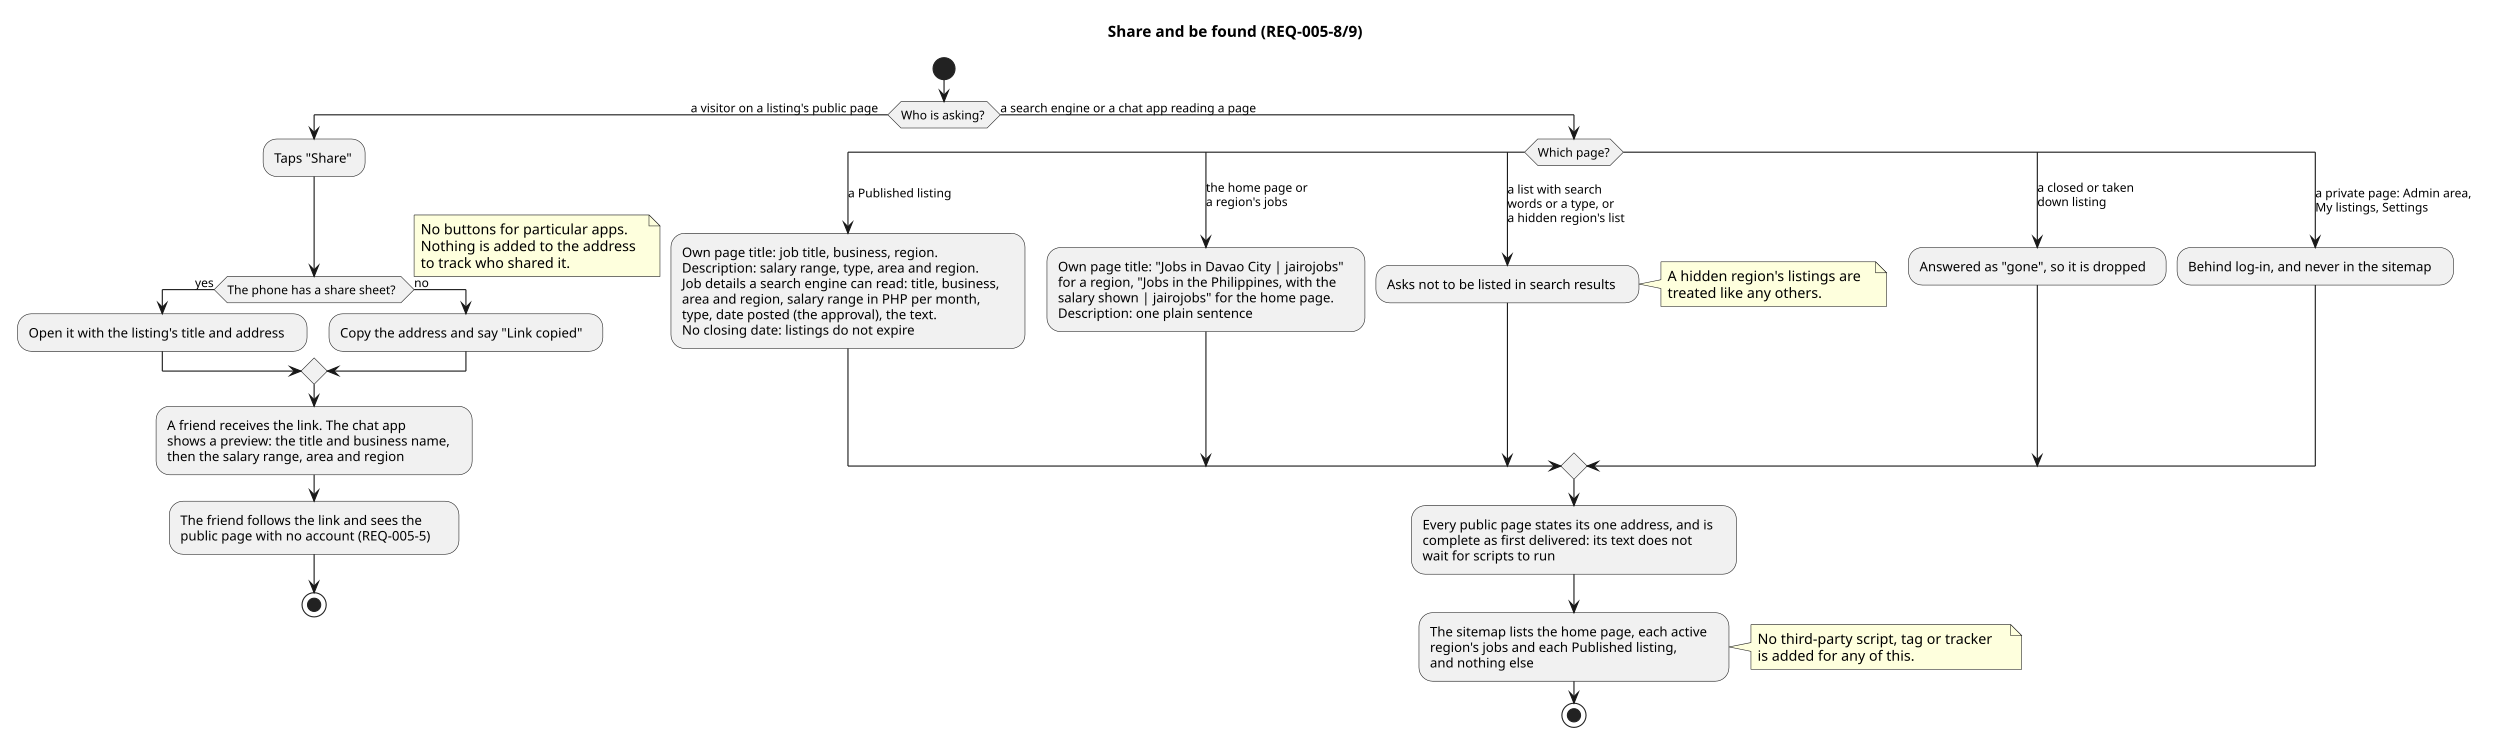
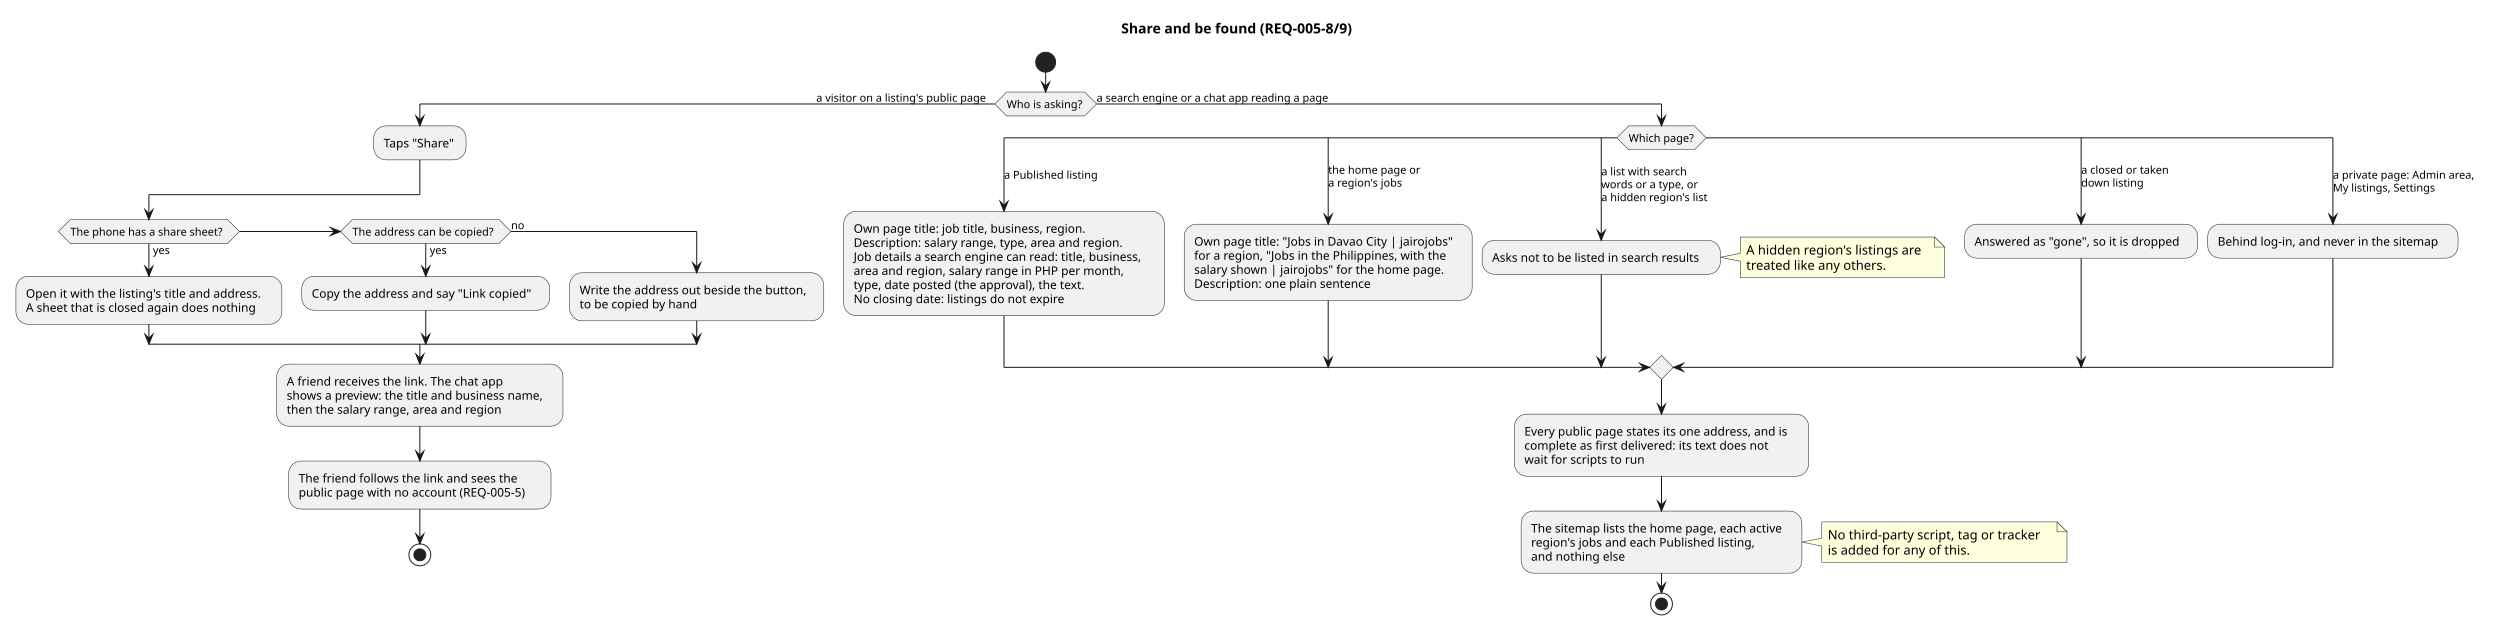
- <svg xmlns="http://www.w3.org/2000/svg" version="1.1" data-diagram-type="ACTIVITY" style="width:2275px;height:681px;background:#FFFFFF;" width="2275px" height="681px" viewBox="0 0 2275 681" zoomAndPan="magnify" preserveAspectRatio="none" contentStyleType="text/css">
+ <svg xmlns="http://www.w3.org/2000/svg" version="1.1" data-diagram-type="ACTIVITY" style="width:2512px;height:637px;background:#FFFFFF;" width="2512px" height="637px" viewBox="0 0 2512 637" zoomAndPan="magnify" preserveAspectRatio="none" contentStyleType="text/css">
  <defs />
  <g font-family="sans-serif" lengthAdjust="spacing">
    <g class="title" data-source-line="2">
-       <text x="1008.027" y="33.535" fill="#000" font-size="14" textLength="256.99" font-weight="700">Share and be found (REQ-005-8/9)</text>
+       <text x="1126.613" y="33.535" fill="#000" font-size="14" textLength="256.99" font-weight="700">Share and be found (REQ-005-8/9)</text>
    </g>
-     <ellipse cx="859.079" cy="62.488" rx="10" ry="10" fill="#222" style="stroke:#222;stroke-width:1;" />
-     <polygon points="819.9,92.488,898.259,92.488,910.259,104.488,898.259,116.488,819.9,116.488,807.9,104.488,819.9,92.488" fill="#F1F1F1" style="stroke:#181818;stroke-width:0.5;stroke-linejoin:miter;stroke-miterlimit:10;" />
-     <text x="819.9" y="108.646" fill="#000" font-size="11" textLength="78.359">Who is asking?</text>
-     <text x="628.527" y="102.168" fill="#000" font-size="11" textLength="179.373">a visitor on a listing's public page</text>
-     <text x="910.259" y="102.168" fill="#000" font-size="11" textLength="240.577">a search engine or a chat app reading a page</text>
-     <rect x="239.461" y="126.488" width="92.779" height="34.133" fill="#F1F1F1" style="stroke:#181818;stroke-width:0.5;" rx="12.5" ry="12.5" />
-     <text x="249.461" y="148.09" fill="#000" font-size="12" textLength="72.779">Taps "Share"</text>
-     <path d="M376.822,195.621 L376.822,251.553 L600.572,251.553 L600.572,205.621 L590.572,195.621 L376.822,195.621" style="stroke:#181818;stroke-width:0.5;" fill="#FEFFDD" />
-     <path d="M590.572,195.621 L590.572,205.621 L600.572,205.621 L590.572,195.621" style="stroke:#181818;stroke-width:0.5;" fill="#FEFFDD" />
-     <text x="382.822" y="213.189" fill="#000" font-size="13" textLength="195.349">No buttons for particular apps.</text>
-     <text x="382.822" y="228.5" fill="#000" font-size="13" textLength="202.75">Nothing is added to the address</text>
-     <text x="382.822" y="243.811" fill="#000" font-size="13" textLength="142.34">to track who shared it.</text>
-     <polygon points="206.879,251.553,364.822,251.553,376.822,263.553,364.822,275.553,206.879,275.553,194.879,263.553,206.879,251.553" fill="#F1F1F1" style="stroke:#181818;stroke-width:0.5;stroke-linejoin:miter;stroke-miterlimit:10;" />
-     <text x="206.879" y="267.71" fill="#000" font-size="11" textLength="157.942">The phone has a share sheet?</text>
-     <text x="177.396" y="261.232" fill="#000" font-size="11" textLength="17.483">yes</text>
-     <text x="376.822" y="261.232" fill="#000" font-size="11" textLength="13.583">no</text>
-     <rect x="16" y="285.553" width="263.41" height="34.133" fill="#F1F1F1" style="stroke:#181818;stroke-width:0.5;" rx="12.5" ry="12.5" />
-     <text x="26" y="307.154" fill="#000" font-size="12" textLength="243.41">Open it with the listing's title and address</text>
-     <rect x="299.41" y="285.553" width="249.172" height="34.133" fill="#F1F1F1" style="stroke:#181818;stroke-width:0.5;" rx="12.5" ry="12.5" />
-     <text x="309.41" y="307.154" fill="#000" font-size="12" textLength="229.172">Copy the address and say "Link copied"</text>
-     <polygon points="285.851,325.686,297.851,337.686,285.851,349.686,273.851,337.686,285.851,325.686" fill="#F1F1F1" style="stroke:#181818;stroke-width:0.5;stroke-linejoin:miter;stroke-miterlimit:10;" />
-     <rect x="142.04" y="369.686" width="287.621" height="62.398" fill="#F1F1F1" style="stroke:#181818;stroke-width:0.5;" rx="12.5" ry="12.5" />
-     <text x="152.04" y="391.287" fill="#000" font-size="12" textLength="228.223">A friend receives the link. The chat app</text>
-     <text x="152.04" y="405.42" fill="#000" font-size="12" textLength="267.621">shows a preview: the title and business name,</text>
-     <text x="152.04" y="419.553" fill="#000" font-size="12" textLength="222.281">then the salary range, area and region</text>
-     <rect x="154.066" y="456.105" width="263.568" height="48.266" fill="#F1F1F1" style="stroke:#181818;stroke-width:0.5;" rx="12.5" ry="12.5" />
-     <text x="164.066" y="477.707" fill="#000" font-size="12" textLength="230.104">The friend follows the link and sees the</text>
-     <text x="164.066" y="491.84" fill="#000" font-size="12" textLength="243.568">public page with no account (REQ-005-5)</text>
-     <ellipse cx="285.851" cy="550.371" rx="11" ry="11" fill="none" style="stroke:#222;stroke-width:1;" />
-     <ellipse cx="285.851" cy="550.371" rx="6" ry="6" fill="#222" style="stroke:#222;stroke-width:1;" />
-     <polygon points="1399.316,126.488,1465.3,126.488,1477.3,138.488,1465.3,150.488,1399.316,150.488,1387.316,138.488,1399.316,126.488" fill="#F1F1F1" style="stroke:#181818;stroke-width:0.5;stroke-linejoin:miter;stroke-miterlimit:10;" />
-     <text x="1399.316" y="142.646" fill="#000" font-size="11" textLength="65.984">Which page?</text>
-     <rect x="610.572" y="212.309" width="322.156" height="104.797" fill="#F1F1F1" style="stroke:#181818;stroke-width:0.5;" rx="12.5" ry="12.5" />
-     <text x="620.572" y="233.91" fill="#000" font-size="12" textLength="244.424">Own page title: job title, business, region.</text>
-     <text x="620.572" y="248.043" fill="#000" font-size="12" textLength="280.623">Description: salary range, type, area and region.</text>
-     <text x="620.572" y="262.176" fill="#000" font-size="12" textLength="302.156">Job details a search engine can read: title, business,</text>
-     <text x="620.572" y="276.309" fill="#000" font-size="12" textLength="279.088">area and region, salary range in PHP per month,</text>
-     <text x="620.572" y="290.441" fill="#000" font-size="12" textLength="242.678">type, date posted (the approval), the text.</text>
-     <text x="620.572" y="304.574" fill="#000" font-size="12" textLength="222.621">No closing date: listings do not expire</text>
-     <rect x="952.729" y="225.264" width="289.344" height="76.531" fill="#F1F1F1" style="stroke:#181818;stroke-width:0.5;" rx="12.5" ry="12.5" />
-     <text x="962.729" y="246.865" fill="#000" font-size="12" textLength="269.344">Own page title: "Jobs in Davao City | jairojobs"</text>
-     <text x="962.729" y="260.998" fill="#000" font-size="12" textLength="264.029">for a region, "Jobs in the Philippines, with the</text>
-     <text x="962.729" y="275.131" fill="#000" font-size="12" textLength="258.076">salary shown | jairojobs" for the home page.</text>
-     <text x="962.729" y="289.264" fill="#000" font-size="12" textLength="183.604">Description: one plain sentence</text>
-     <path d="M1511.447,238.219 L1511.447,254.529 L1491.447,258.529 L1511.447,262.529 L1511.447,278.84 A0,0 0 0 0 1511.447,278.84 L1716.758,278.84 A0,0 0 0 0 1716.758,278.84 L1716.758,248.219 L1706.758,238.219 L1511.447,238.219 A0,0 0 0 0 1511.447,238.219" style="stroke:#181818;stroke-width:0.5;" fill="#FEFFDD" />
-     <path d="M1706.758,238.219 L1706.758,248.219 L1716.758,248.219 L1706.758,238.219" style="stroke:#181818;stroke-width:0.5;" fill="#FEFFDD" />
-     <text x="1517.447" y="255.787" fill="#000" font-size="13" textLength="184.311">A hidden region's listings are</text>
-     <text x="1517.447" y="271.098" fill="#000" font-size="13" textLength="145.844">treated like any others.</text>
-     <rect x="1252.072" y="241.463" width="239.375" height="34.133" fill="#F1F1F1" style="stroke:#181818;stroke-width:0.5;" rx="12.5" ry="12.5" />
-     <text x="1262.072" y="263.064" fill="#000" font-size="12" textLength="219.375">Asks not to be listed in search results</text>
-     <rect x="1736.758" y="225.264" width="234.406" height="34.133" fill="#F1F1F1" style="stroke:#181818;stroke-width:0.5;" rx="12.5" ry="12.5" />
-     <text x="1746.758" y="246.865" fill="#000" font-size="12" textLength="214.406">Answered as "gone", so it is dropped</text>
-     <rect x="1981.164" y="225.264" width="251.51" height="34.133" fill="#F1F1F1" style="stroke:#181818;stroke-width:0.5;" rx="12.5" ry="12.5" />
-     <text x="1991.164" y="246.865" fill="#000" font-size="12" textLength="231.51">Behind log-in, and never in the sitemap</text>
-     <polygon points="1432.308,412.105,1432.308,412.105,1444.308,424.105,1432.308,436.105,1432.308,436.105,1420.308,424.105,1432.308,412.105" fill="#F1F1F1" style="stroke:#181818;stroke-width:0.5;stroke-linejoin:miter;stroke-miterlimit:10;" />
-     <rect x="1284.501" y="460.127" width="295.613" height="62.398" fill="#F1F1F1" style="stroke:#181818;stroke-width:0.5;" rx="12.5" ry="12.5" />
-     <text x="1294.501" y="481.729" fill="#000" font-size="12" textLength="275.613">Every public page states its one address, and is</text>
-     <text x="1294.501" y="495.861" fill="#000" font-size="12" textLength="257.467">complete as first delivered: its text does not</text>
-     <text x="1294.501" y="509.994" fill="#000" font-size="12" textLength="126.176">wait for scripts to run</text>
-     <path d="M1593.362,568.414 L1593.362,584.725 L1573.362,588.725 L1593.362,592.725 L1593.362,609.035 A0,0 0 0 0 1593.362,609.035 L1839.716,609.035 A0,0 0 0 0 1839.716,609.035 L1839.716,578.414 L1829.716,568.414 L1593.362,568.414 A0,0 0 0 0 1593.362,568.414" style="stroke:#181818;stroke-width:0.5;" fill="#FEFFDD" />
-     <path d="M1829.716,568.414 L1829.716,578.414 L1839.716,578.414 L1829.716,568.414" style="stroke:#181818;stroke-width:0.5;" fill="#FEFFDD" />
-     <text x="1599.362" y="585.982" fill="#000" font-size="13" textLength="225.354">No third-party script, tag or tracker</text>
-     <text x="1599.362" y="601.293" fill="#000" font-size="13" textLength="150.236">is added for any of this.</text>
-     <rect x="1291.254" y="557.525" width="282.107" height="62.398" fill="#F1F1F1" style="stroke:#181818;stroke-width:0.5;" rx="12.5" ry="12.5" />
-     <text x="1301.254" y="579.127" fill="#000" font-size="12" textLength="262.107">The sitemap lists the home page, each active</text>
-     <text x="1301.254" y="593.26" fill="#000" font-size="12" textLength="234.551">region's jobs and each Published listing,</text>
-     <text x="1301.254" y="607.393" fill="#000" font-size="12" textLength="97.33">and nothing else</text>
-     <ellipse cx="1432.308" cy="650.924" rx="11" ry="11" fill="none" style="stroke:#222;stroke-width:1;" />
-     <ellipse cx="1432.308" cy="650.924" rx="6" ry="6" fill="#222" style="stroke:#222;stroke-width:1;" />
-     <line x1="194.879" y1="263.553" x2="147.705" y2="263.553" style="stroke:#181818;stroke-width:1;" />
-     <line x1="147.705" y1="263.553" x2="147.705" y2="285.553" style="stroke:#181818;stroke-width:1;" />
-     <polygon points="143.705,275.553,147.705,285.553,151.705,275.553,147.705,279.553" fill="#181818" style="stroke:#181818;stroke-width:1;stroke-linejoin:miter;stroke-miterlimit:10;" />
-     <line x1="376.822" y1="263.553" x2="423.996" y2="263.553" style="stroke:#181818;stroke-width:1;" />
-     <line x1="423.996" y1="263.553" x2="423.996" y2="285.553" style="stroke:#181818;stroke-width:1;" />
-     <polygon points="419.996,275.553,423.996,285.553,427.996,275.553,423.996,279.553" fill="#181818" style="stroke:#181818;stroke-width:1;stroke-linejoin:miter;stroke-miterlimit:10;" />
-     <line x1="147.705" y1="319.686" x2="147.705" y2="337.686" style="stroke:#181818;stroke-width:1;" />
-     <line x1="147.705" y1="337.686" x2="273.851" y2="337.686" style="stroke:#181818;stroke-width:1;" />
-     <polygon points="263.851,333.686,273.851,337.686,263.851,341.686,267.851,337.686" fill="#181818" style="stroke:#181818;stroke-width:1;stroke-linejoin:miter;stroke-miterlimit:10;" />
-     <line x1="423.996" y1="319.686" x2="423.996" y2="337.686" style="stroke:#181818;stroke-width:1;" />
-     <line x1="423.996" y1="337.686" x2="297.851" y2="337.686" style="stroke:#181818;stroke-width:1;" />
-     <polygon points="307.851,333.686,297.851,337.686,307.851,341.686,303.851,337.686" fill="#181818" style="stroke:#181818;stroke-width:1;stroke-linejoin:miter;stroke-miterlimit:10;" />
-     <line x1="285.851" y1="160.621" x2="285.851" y2="251.553" style="stroke:#181818;stroke-width:1;" />
-     <polygon points="281.851,241.553,285.851,251.553,289.851,241.553,285.851,245.553" fill="#181818" style="stroke:#181818;stroke-width:1;stroke-linejoin:miter;stroke-miterlimit:10;" />
-     <line x1="285.851" y1="349.686" x2="285.851" y2="369.686" style="stroke:#181818;stroke-width:1;" />
-     <polygon points="281.851,359.686,285.851,369.686,289.851,359.686,285.851,363.686" fill="#181818" style="stroke:#181818;stroke-width:1;stroke-linejoin:miter;stroke-miterlimit:10;" />
-     <line x1="285.851" y1="432.084" x2="285.851" y2="456.105" style="stroke:#181818;stroke-width:1;" />
-     <polygon points="281.851,446.105,285.851,456.105,289.851,446.105,285.851,450.105" fill="#181818" style="stroke:#181818;stroke-width:1;stroke-linejoin:miter;stroke-miterlimit:10;" />
-     <line x1="285.851" y1="504.371" x2="285.851" y2="539.371" style="stroke:#181818;stroke-width:1;" />
-     <polygon points="281.851,529.371,285.851,539.371,289.851,529.371,285.851,533.371" fill="#181818" style="stroke:#181818;stroke-width:1;stroke-linejoin:miter;stroke-miterlimit:10;" />
-     <line x1="1387.316" y1="138.488" x2="771.65" y2="138.488" style="stroke:#181818;stroke-width:1;" />
-     <line x1="771.65" y1="138.488" x2="771.65" y2="212.309" style="stroke:#181818;stroke-width:1;" />
-     <polygon points="767.65,202.309,771.65,212.309,775.65,202.309,771.65,206.309" fill="#181818" style="stroke:#181818;stroke-width:1;stroke-linejoin:miter;stroke-miterlimit:10;" />
-     <text x="771.65" y="179.556" fill="#000" font-size="11" textLength="97.657">a Published listing</text>
-     <line x1="1477.3" y1="138.488" x2="2106.919" y2="138.488" style="stroke:#181818;stroke-width:1;" />
-     <line x1="2106.919" y1="138.488" x2="2106.919" y2="225.264" style="stroke:#181818;stroke-width:1;" />
-     <polygon points="2102.919,215.264,2106.919,225.264,2110.919,215.264,2106.919,219.264" fill="#181818" style="stroke:#181818;stroke-width:1;stroke-linejoin:miter;stroke-miterlimit:10;" />
-     <text x="2106.919" y="179.556" fill="#000" font-size="11" textLength="147.125">a private page: Admin area,</text>
-     <text x="2106.919" y="192.511" fill="#000" font-size="11" textLength="106.971">My listings, Settings</text>
-     <line x1="1097.4" y1="138.488" x2="1097.4" y2="225.264" style="stroke:#181818;stroke-width:1;" />
-     <polygon points="1093.4,215.264,1097.4,225.264,1101.4,215.264,1097.4,219.264" fill="#181818" style="stroke:#181818;stroke-width:1;stroke-linejoin:miter;stroke-miterlimit:10;" />
-     <text x="1097.4" y="174.556" fill="#000" font-size="11" textLength="94.735">the home page or</text>
-     <text x="1097.4" y="187.511" fill="#000" font-size="11" textLength="78.047">a region's jobs</text>
-     <line x1="1371.76" y1="138.488" x2="1371.76" y2="241.463" style="stroke:#181818;stroke-width:1;" />
-     <polygon points="1367.76,231.463,1371.76,241.463,1375.76,231.463,1371.76,235.463" fill="#181818" style="stroke:#181818;stroke-width:1;stroke-linejoin:miter;stroke-miterlimit:10;" />
-     <text x="1371.76" y="176.178" fill="#000" font-size="11" textLength="89.966">a list with search</text>
-     <text x="1371.76" y="189.133" fill="#000" font-size="11" textLength="101.17">words or a type, or</text>
-     <text x="1371.76" y="202.088" fill="#000" font-size="11" textLength="111.783">a hidden region's list</text>
-     <line x1="1853.961" y1="138.488" x2="1853.961" y2="225.264" style="stroke:#181818;stroke-width:1;" />
-     <polygon points="1849.961,215.264,1853.961,225.264,1857.961,215.264,1853.961,219.264" fill="#181818" style="stroke:#181818;stroke-width:1;stroke-linejoin:miter;stroke-miterlimit:10;" />
-     <text x="1853.961" y="174.556" fill="#000" font-size="11" textLength="91.577">a closed or taken</text>
-     <text x="1853.961" y="187.511" fill="#000" font-size="11" textLength="65.409">down listing</text>
-     <line x1="771.65" y1="317.105" x2="771.65" y2="424.105" style="stroke:#181818;stroke-width:1;" />
-     <line x1="771.65" y1="424.105" x2="1420.308" y2="424.105" style="stroke:#181818;stroke-width:1;" />
-     <polygon points="1410.308,420.105,1420.308,424.105,1410.308,428.105,1414.308,424.105" fill="#181818" style="stroke:#181818;stroke-width:1;stroke-linejoin:miter;stroke-miterlimit:10;" />
-     <line x1="2106.919" y1="259.396" x2="2106.919" y2="424.105" style="stroke:#181818;stroke-width:1;" />
-     <line x1="2106.919" y1="424.105" x2="1444.308" y2="424.105" style="stroke:#181818;stroke-width:1;" />
-     <polygon points="1454.308,420.105,1444.308,424.105,1454.308,428.105,1450.308,424.105" fill="#181818" style="stroke:#181818;stroke-width:1;stroke-linejoin:miter;stroke-miterlimit:10;" />
-     <line x1="1097.4" y1="301.795" x2="1097.4" y2="424.105" style="stroke:#181818;stroke-width:1;" />
-     <polygon points="1093.4,414.105,1097.4,424.105,1101.4,414.105,1097.4,418.105" fill="#181818" style="stroke:#181818;stroke-width:1;stroke-linejoin:miter;stroke-miterlimit:10;" />
-     <line x1="1371.76" y1="275.596" x2="1371.76" y2="424.105" style="stroke:#181818;stroke-width:1;" />
-     <polygon points="1367.76,414.105,1371.76,424.105,1375.76,414.105,1371.76,418.105" fill="#181818" style="stroke:#181818;stroke-width:1;stroke-linejoin:miter;stroke-miterlimit:10;" />
-     <line x1="1853.961" y1="259.396" x2="1853.961" y2="424.105" style="stroke:#181818;stroke-width:1;" />
-     <polygon points="1849.961,414.105,1853.961,424.105,1857.961,414.105,1853.961,418.105" fill="#181818" style="stroke:#181818;stroke-width:1;stroke-linejoin:miter;stroke-miterlimit:10;" />
-     <line x1="1432.308" y1="436.105" x2="1432.308" y2="460.127" style="stroke:#181818;stroke-width:1;" />
-     <polygon points="1428.308,450.127,1432.308,460.127,1436.308,450.127,1432.308,454.127" fill="#181818" style="stroke:#181818;stroke-width:1;stroke-linejoin:miter;stroke-miterlimit:10;" />
-     <line x1="1432.308" y1="522.525" x2="1432.308" y2="557.525" style="stroke:#181818;stroke-width:1;" />
-     <polygon points="1428.308,547.525,1432.308,557.525,1436.308,547.525,1432.308,551.525" fill="#181818" style="stroke:#181818;stroke-width:1;stroke-linejoin:miter;stroke-miterlimit:10;" />
-     <line x1="1432.308" y1="619.924" x2="1432.308" y2="639.924" style="stroke:#181818;stroke-width:1;" />
-     <polygon points="1428.308,629.924,1432.308,639.924,1436.308,629.924,1432.308,633.924" fill="#181818" style="stroke:#181818;stroke-width:1;stroke-linejoin:miter;stroke-miterlimit:10;" />
-     <line x1="807.9" y1="104.488" x2="285.851" y2="104.488" style="stroke:#181818;stroke-width:1;" />
-     <line x1="285.851" y1="104.488" x2="285.851" y2="126.488" style="stroke:#181818;stroke-width:1;" />
-     <polygon points="281.851,116.488,285.851,126.488,289.851,116.488,285.851,120.488" fill="#181818" style="stroke:#181818;stroke-width:1;stroke-linejoin:miter;stroke-miterlimit:10;" />
-     <line x1="910.259" y1="104.488" x2="1432.308" y2="104.488" style="stroke:#181818;stroke-width:1;" />
-     <line x1="1432.308" y1="104.488" x2="1432.308" y2="126.488" style="stroke:#181818;stroke-width:1;" />
-     <polygon points="1428.308,116.488,1432.308,126.488,1436.308,116.488,1432.308,120.488" fill="#181818" style="stroke:#181818;stroke-width:1;stroke-linejoin:miter;stroke-miterlimit:10;" />
-     <line x1="859.079" y1="72.488" x2="859.079" y2="92.488" style="stroke:#181818;stroke-width:1;" />
-     <polygon points="855.079,82.488,859.079,92.488,863.079,82.488,859.079,86.488" fill="#181818" style="stroke:#181818;stroke-width:1;stroke-linejoin:miter;stroke-miterlimit:10;" />
+     <ellipse cx="1050.676" cy="62.488" rx="10" ry="10" fill="#222" style="stroke:#222;stroke-width:1;" />
+     <polygon points="1011.497,92.488,1089.855,92.488,1101.855,104.488,1089.855,116.488,1011.497,116.488,999.497,104.488,1011.497,92.488" fill="#F1F1F1" style="stroke:#181818;stroke-width:0.5;stroke-linejoin:miter;stroke-miterlimit:10;" />
+     <text x="1011.497" y="108.646" fill="#000" font-size="11" textLength="78.359">Who is asking?</text>
+     <text x="820.124" y="102.168" fill="#000" font-size="11" textLength="179.373">a visitor on a listing's public page</text>
+     <text x="1101.855" y="102.168" fill="#000" font-size="11" textLength="240.577">a search engine or a chat app reading a page</text>
+     <rect x="375.482" y="126.488" width="92.779" height="34.133" fill="#F1F1F1" style="stroke:#181818;stroke-width:0.5;" rx="12.5" ry="12.5" />
+     <text x="385.482" y="148.09" fill="#000" font-size="12" textLength="72.779">Taps "Share"</text>
+     <polygon points="70.632,220.621,228.575,220.621,240.575,232.621,228.575,244.621,70.632,244.621,58.632,232.621,70.632,220.621" fill="#F1F1F1" style="stroke:#181818;stroke-width:0.5;stroke-linejoin:miter;stroke-miterlimit:10;" />
+     <text x="153.604" y="255.256" fill="#000" font-size="11" textLength="17.483">yes</text>
+     <text x="70.632" y="236.778" fill="#000" font-size="11" textLength="157.942">The phone has a share sheet?</text>
+     <rect x="16" y="277.576" width="267.207" height="48.266" fill="#F1F1F1" style="stroke:#181818;stroke-width:0.5;" rx="12.5" ry="12.5" />
+     <text x="26" y="299.178" fill="#000" font-size="12" textLength="247.207">Open it with the listing's title and address.</text>
+     <text x="26" y="313.311" fill="#000" font-size="12" textLength="240.791">A sheet that is closed again does nothing</text>
+     <polygon points="354.107,220.621,501.479,220.621,513.479,232.621,501.479,244.621,354.107,244.621,342.107,232.621,354.107,220.621" fill="#F1F1F1" style="stroke:#181818;stroke-width:0.5;stroke-linejoin:miter;stroke-miterlimit:10;" />
+     <text x="431.793" y="255.256" fill="#000" font-size="11" textLength="17.483">yes</text>
+     <text x="354.107" y="236.778" fill="#000" font-size="11" textLength="147.372">The address can be copied?</text>
+     <text x="513.479" y="230.301" fill="#000" font-size="11" textLength="13.583">no</text>
+     <rect x="303.207" y="277.576" width="249.172" height="34.133" fill="#F1F1F1" style="stroke:#181818;stroke-width:0.5;" rx="12.5" ry="12.5" />
+     <text x="313.207" y="299.178" fill="#000" font-size="12" textLength="229.172">Copy the address and say "Link copied"</text>
+     <rect x="572.379" y="274.099" width="255.365" height="48.266" fill="#F1F1F1" style="stroke:#181818;stroke-width:0.5;" rx="12.5" ry="12.5" />
+     <text x="582.379" y="295.7" fill="#000" font-size="12" textLength="235.365">Write the address out beside the button,</text>
+     <text x="582.379" y="309.833" fill="#000" font-size="12" textLength="122.959">to be copied by hand</text>
+     <rect x="278.062" y="365.842" width="287.621" height="62.398" fill="#F1F1F1" style="stroke:#181818;stroke-width:0.5;" rx="12.5" ry="12.5" />
+     <text x="288.062" y="387.443" fill="#000" font-size="12" textLength="228.223">A friend receives the link. The chat app</text>
+     <text x="288.062" y="401.576" fill="#000" font-size="12" textLength="267.621">shows a preview: the title and business name,</text>
+     <text x="288.062" y="415.709" fill="#000" font-size="12" textLength="222.281">then the salary range, area and region</text>
+     <rect x="290.088" y="463.24" width="263.568" height="48.266" fill="#F1F1F1" style="stroke:#181818;stroke-width:0.5;" rx="12.5" ry="12.5" />
+     <text x="300.088" y="484.842" fill="#000" font-size="12" textLength="230.104">The friend follows the link and sees the</text>
+     <text x="300.088" y="498.975" fill="#000" font-size="12" textLength="243.568">public page with no account (REQ-005-5)</text>
+     <ellipse cx="421.872" cy="557.506" rx="11" ry="11" fill="none" style="stroke:#222;stroke-width:1;" />
+     <ellipse cx="421.872" cy="557.506" rx="6" ry="6" fill="#222" style="stroke:#222;stroke-width:1;" />
+     <polygon points="1636.488,126.488,1702.472,126.488,1714.472,138.488,1702.472,150.488,1636.488,150.488,1624.488,138.488,1636.488,126.488" fill="#F1F1F1" style="stroke:#181818;stroke-width:0.5;stroke-linejoin:miter;stroke-miterlimit:10;" />
+     <text x="1636.488" y="142.646" fill="#000" font-size="11" textLength="65.984">Which page?</text>
+     <rect x="847.744" y="212.309" width="322.156" height="104.797" fill="#F1F1F1" style="stroke:#181818;stroke-width:0.5;" rx="12.5" ry="12.5" />
+     <text x="857.744" y="233.91" fill="#000" font-size="12" textLength="244.424">Own page title: job title, business, region.</text>
+     <text x="857.744" y="248.043" fill="#000" font-size="12" textLength="280.623">Description: salary range, type, area and region.</text>
+     <text x="857.744" y="262.176" fill="#000" font-size="12" textLength="302.156">Job details a search engine can read: title, business,</text>
+     <text x="857.744" y="276.309" fill="#000" font-size="12" textLength="279.088">area and region, salary range in PHP per month,</text>
+     <text x="857.744" y="290.441" fill="#000" font-size="12" textLength="242.678">type, date posted (the approval), the text.</text>
+     <text x="857.744" y="304.574" fill="#000" font-size="12" textLength="222.621">No closing date: listings do not expire</text>
+     <rect x="1189.9" y="225.264" width="289.344" height="76.531" fill="#F1F1F1" style="stroke:#181818;stroke-width:0.5;" rx="12.5" ry="12.5" />
+     <text x="1199.9" y="246.865" fill="#000" font-size="12" textLength="269.344">Own page title: "Jobs in Davao City | jairojobs"</text>
+     <text x="1199.9" y="260.998" fill="#000" font-size="12" textLength="264.029">for a region, "Jobs in the Philippines, with the</text>
+     <text x="1199.9" y="275.131" fill="#000" font-size="12" textLength="258.076">salary shown | jairojobs" for the home page.</text>
+     <text x="1199.9" y="289.264" fill="#000" font-size="12" textLength="183.604">Description: one plain sentence</text>
+     <path d="M1748.619,238.219 L1748.619,254.529 L1728.619,258.529 L1748.619,262.529 L1748.619,278.84 A0,0 0 0 0 1748.619,278.84 L1953.93,278.84 A0,0 0 0 0 1953.93,278.84 L1953.93,248.219 L1943.93,238.219 L1748.619,238.219 A0,0 0 0 0 1748.619,238.219" style="stroke:#181818;stroke-width:0.5;" fill="#FEFFDD" />
+     <path d="M1943.93,238.219 L1943.93,248.219 L1953.93,248.219 L1943.93,238.219" style="stroke:#181818;stroke-width:0.5;" fill="#FEFFDD" />
+     <text x="1754.619" y="255.787" fill="#000" font-size="13" textLength="184.311">A hidden region's listings are</text>
+     <text x="1754.619" y="271.098" fill="#000" font-size="13" textLength="145.844">treated like any others.</text>
+     <rect x="1489.244" y="241.463" width="239.375" height="34.133" fill="#F1F1F1" style="stroke:#181818;stroke-width:0.5;" rx="12.5" ry="12.5" />
+     <text x="1499.244" y="263.064" fill="#000" font-size="12" textLength="219.375">Asks not to be listed in search results</text>
+     <rect x="1973.93" y="225.264" width="234.406" height="34.133" fill="#F1F1F1" style="stroke:#181818;stroke-width:0.5;" rx="12.5" ry="12.5" />
+     <text x="1983.93" y="246.865" fill="#000" font-size="12" textLength="214.406">Answered as "gone", so it is dropped</text>
+     <rect x="2218.336" y="225.264" width="251.51" height="34.133" fill="#F1F1F1" style="stroke:#181818;stroke-width:0.5;" rx="12.5" ry="12.5" />
+     <text x="2228.336" y="246.865" fill="#000" font-size="12" textLength="231.51">Behind log-in, and never in the sitemap</text>
+     <polygon points="1669.48,357.105,1669.48,357.105,1681.48,369.105,1669.48,381.105,1669.48,381.105,1657.48,369.105,1669.48,357.105" fill="#F1F1F1" style="stroke:#181818;stroke-width:0.5;stroke-linejoin:miter;stroke-miterlimit:10;" />
+     <rect x="1521.673" y="416.105" width="295.613" height="62.398" fill="#F1F1F1" style="stroke:#181818;stroke-width:0.5;" rx="12.5" ry="12.5" />
+     <text x="1531.673" y="437.707" fill="#000" font-size="12" textLength="275.613">Every public page states its one address, and is</text>
+     <text x="1531.673" y="451.84" fill="#000" font-size="12" textLength="257.467">complete as first delivered: its text does not</text>
+     <text x="1531.673" y="465.973" fill="#000" font-size="12" textLength="126.176">wait for scripts to run</text>
+     <path d="M1830.534,524.393 L1830.534,540.703 L1810.534,544.703 L1830.534,548.703 L1830.534,565.014 A0,0 0 0 0 1830.534,565.014 L2076.888,565.014 A0,0 0 0 0 2076.888,565.014 L2076.888,534.393 L2066.888,524.393 L1830.534,524.393 A0,0 0 0 0 1830.534,524.393" style="stroke:#181818;stroke-width:0.5;" fill="#FEFFDD" />
+     <path d="M2066.888,524.393 L2066.888,534.393 L2076.888,534.393 L2066.888,524.393" style="stroke:#181818;stroke-width:0.5;" fill="#FEFFDD" />
+     <text x="1836.534" y="541.961" fill="#000" font-size="13" textLength="225.354">No third-party script, tag or tracker</text>
+     <text x="1836.534" y="557.271" fill="#000" font-size="13" textLength="150.236">is added for any of this.</text>
+     <rect x="1528.426" y="513.504" width="282.107" height="62.398" fill="#F1F1F1" style="stroke:#181818;stroke-width:0.5;" rx="12.5" ry="12.5" />
+     <text x="1538.426" y="535.105" fill="#000" font-size="12" textLength="262.107">The sitemap lists the home page, each active</text>
+     <text x="1538.426" y="549.238" fill="#000" font-size="12" textLength="234.551">region's jobs and each Published listing,</text>
+     <text x="1538.426" y="563.371" fill="#000" font-size="12" textLength="97.33">and nothing else</text>
+     <ellipse cx="1669.48" cy="606.902" rx="11" ry="11" fill="none" style="stroke:#222;stroke-width:1;" />
+     <ellipse cx="1669.48" cy="606.902" rx="6" ry="6" fill="#222" style="stroke:#222;stroke-width:1;" />
+     <line x1="149.604" y1="244.621" x2="149.604" y2="277.576" style="stroke:#181818;stroke-width:1;" />
+     <polygon points="145.604,267.576,149.604,277.576,153.604,267.576,149.604,271.576" fill="#181818" style="stroke:#181818;stroke-width:1;stroke-linejoin:miter;stroke-miterlimit:10;" />
+     <line x1="149.604" y1="325.842" x2="149.604" y2="345.842" style="stroke:#181818;stroke-width:1;" />
+     <polygon points="145.604,335.842,149.604,345.842,153.604,335.842,149.604,339.842" fill="#181818" style="stroke:#181818;stroke-width:1;stroke-linejoin:miter;stroke-miterlimit:10;" />
+     <line x1="427.793" y1="244.621" x2="427.793" y2="277.576" style="stroke:#181818;stroke-width:1;" />
+     <polygon points="423.793,267.576,427.793,277.576,431.793,267.576,427.793,271.576" fill="#181818" style="stroke:#181818;stroke-width:1;stroke-linejoin:miter;stroke-miterlimit:10;" />
+     <line x1="427.793" y1="311.709" x2="427.793" y2="345.842" style="stroke:#181818;stroke-width:1;" />
+     <polygon points="423.793,335.842,427.793,345.842,431.793,335.842,427.793,339.842" fill="#181818" style="stroke:#181818;stroke-width:1;stroke-linejoin:miter;stroke-miterlimit:10;" />
+     <line x1="240.575" y1="232.621" x2="342.107" y2="232.621" style="stroke:#181818;stroke-width:1;" />
+     <polygon points="332.107,228.621,342.107,232.621,332.107,236.621,336.107,232.621" fill="#181818" style="stroke:#181818;stroke-width:1;stroke-linejoin:miter;stroke-miterlimit:10;" />
+     <line x1="421.872" y1="160.621" x2="421.872" y2="195.621" style="stroke:#181818;stroke-width:1;" />
+     <line x1="421.872" y1="195.621" x2="149.604" y2="195.621" style="stroke:#181818;stroke-width:1;" />
+     <line x1="149.604" y1="195.621" x2="149.604" y2="220.621" style="stroke:#181818;stroke-width:1;" />
+     <polygon points="145.604,210.621,149.604,220.621,153.604,210.621,149.604,214.621" fill="#181818" style="stroke:#181818;stroke-width:1;stroke-linejoin:miter;stroke-miterlimit:10;" />
+     <line x1="513.479" y1="232.621" x2="700.062" y2="232.621" style="stroke:#181818;stroke-width:1;" />
+     <line x1="700.062" y1="232.621" x2="700.062" y2="274.099" style="stroke:#181818;stroke-width:1;" />
+     <polygon points="696.062,264.099,700.062,274.099,704.062,264.099,700.062,268.099" fill="#181818" style="stroke:#181818;stroke-width:1;stroke-linejoin:miter;stroke-miterlimit:10;" />
+     <line x1="700.062" y1="322.364" x2="700.062" y2="345.842" style="stroke:#181818;stroke-width:1;" />
+     <polygon points="696.062,335.842,700.062,345.842,704.062,335.842,700.062,339.842" fill="#181818" style="stroke:#181818;stroke-width:1;stroke-linejoin:miter;stroke-miterlimit:10;" />
+     <line x1="149.604" y1="345.842" x2="700.062" y2="345.842" style="stroke:#181818;stroke-width:1;" />
+     <line x1="421.872" y1="345.842" x2="421.872" y2="365.842" style="stroke:#181818;stroke-width:1;" />
+     <polygon points="417.872,355.842,421.872,365.842,425.872,355.842,421.872,359.842" fill="#181818" style="stroke:#181818;stroke-width:1;stroke-linejoin:miter;stroke-miterlimit:10;" />
+     <line x1="421.872" y1="428.24" x2="421.872" y2="463.24" style="stroke:#181818;stroke-width:1;" />
+     <polygon points="417.872,453.24,421.872,463.24,425.872,453.24,421.872,457.24" fill="#181818" style="stroke:#181818;stroke-width:1;stroke-linejoin:miter;stroke-miterlimit:10;" />
+     <line x1="421.872" y1="511.506" x2="421.872" y2="546.506" style="stroke:#181818;stroke-width:1;" />
+     <polygon points="417.872,536.506,421.872,546.506,425.872,536.506,421.872,540.506" fill="#181818" style="stroke:#181818;stroke-width:1;stroke-linejoin:miter;stroke-miterlimit:10;" />
+     <line x1="1624.488" y1="138.488" x2="1008.822" y2="138.488" style="stroke:#181818;stroke-width:1;" />
+     <line x1="1008.822" y1="138.488" x2="1008.822" y2="212.309" style="stroke:#181818;stroke-width:1;" />
+     <polygon points="1004.822,202.309,1008.822,212.309,1012.822,202.309,1008.822,206.309" fill="#181818" style="stroke:#181818;stroke-width:1;stroke-linejoin:miter;stroke-miterlimit:10;" />
+     <text x="1008.822" y="179.556" fill="#000" font-size="11" textLength="97.657">a Published listing</text>
+     <line x1="1714.472" y1="138.488" x2="2344.091" y2="138.488" style="stroke:#181818;stroke-width:1;" />
+     <line x1="2344.091" y1="138.488" x2="2344.091" y2="225.264" style="stroke:#181818;stroke-width:1;" />
+     <polygon points="2340.091,215.264,2344.091,225.264,2348.091,215.264,2344.091,219.264" fill="#181818" style="stroke:#181818;stroke-width:1;stroke-linejoin:miter;stroke-miterlimit:10;" />
+     <text x="2344.091" y="179.556" fill="#000" font-size="11" textLength="147.125">a private page: Admin area,</text>
+     <text x="2344.091" y="192.511" fill="#000" font-size="11" textLength="106.971">My listings, Settings</text>
+     <line x1="1334.572" y1="138.488" x2="1334.572" y2="225.264" style="stroke:#181818;stroke-width:1;" />
+     <polygon points="1330.572,215.264,1334.572,225.264,1338.572,215.264,1334.572,219.264" fill="#181818" style="stroke:#181818;stroke-width:1;stroke-linejoin:miter;stroke-miterlimit:10;" />
+     <text x="1334.572" y="174.556" fill="#000" font-size="11" textLength="94.735">the home page or</text>
+     <text x="1334.572" y="187.511" fill="#000" font-size="11" textLength="78.047">a region's jobs</text>
+     <line x1="1608.932" y1="138.488" x2="1608.932" y2="241.463" style="stroke:#181818;stroke-width:1;" />
+     <polygon points="1604.932,231.463,1608.932,241.463,1612.932,231.463,1608.932,235.463" fill="#181818" style="stroke:#181818;stroke-width:1;stroke-linejoin:miter;stroke-miterlimit:10;" />
+     <text x="1608.932" y="176.178" fill="#000" font-size="11" textLength="89.966">a list with search</text>
+     <text x="1608.932" y="189.133" fill="#000" font-size="11" textLength="101.17">words or a type, or</text>
+     <text x="1608.932" y="202.088" fill="#000" font-size="11" textLength="111.783">a hidden region's list</text>
+     <line x1="2091.133" y1="138.488" x2="2091.133" y2="225.264" style="stroke:#181818;stroke-width:1;" />
+     <polygon points="2087.133,215.264,2091.133,225.264,2095.133,215.264,2091.133,219.264" fill="#181818" style="stroke:#181818;stroke-width:1;stroke-linejoin:miter;stroke-miterlimit:10;" />
+     <text x="2091.133" y="174.556" fill="#000" font-size="11" textLength="91.577">a closed or taken</text>
+     <text x="2091.133" y="187.511" fill="#000" font-size="11" textLength="65.409">down listing</text>
+     <line x1="1008.822" y1="317.105" x2="1008.822" y2="369.105" style="stroke:#181818;stroke-width:1;" />
+     <line x1="1008.822" y1="369.105" x2="1657.48" y2="369.105" style="stroke:#181818;stroke-width:1;" />
+     <polygon points="1647.48,365.105,1657.48,369.105,1647.48,373.105,1651.48,369.105" fill="#181818" style="stroke:#181818;stroke-width:1;stroke-linejoin:miter;stroke-miterlimit:10;" />
+     <line x1="2344.091" y1="259.396" x2="2344.091" y2="369.105" style="stroke:#181818;stroke-width:1;" />
+     <line x1="2344.091" y1="369.105" x2="1681.48" y2="369.105" style="stroke:#181818;stroke-width:1;" />
+     <polygon points="1691.48,365.105,1681.48,369.105,1691.48,373.105,1687.48,369.105" fill="#181818" style="stroke:#181818;stroke-width:1;stroke-linejoin:miter;stroke-miterlimit:10;" />
+     <line x1="1334.572" y1="301.795" x2="1334.572" y2="369.105" style="stroke:#181818;stroke-width:1;" />
+     <polygon points="1330.572,359.105,1334.572,369.105,1338.572,359.105,1334.572,363.105" fill="#181818" style="stroke:#181818;stroke-width:1;stroke-linejoin:miter;stroke-miterlimit:10;" />
+     <line x1="1608.932" y1="275.596" x2="1608.932" y2="369.105" style="stroke:#181818;stroke-width:1;" />
+     <polygon points="1604.932,359.105,1608.932,369.105,1612.932,359.105,1608.932,363.105" fill="#181818" style="stroke:#181818;stroke-width:1;stroke-linejoin:miter;stroke-miterlimit:10;" />
+     <line x1="2091.133" y1="259.396" x2="2091.133" y2="369.105" style="stroke:#181818;stroke-width:1;" />
+     <polygon points="2087.133,359.105,2091.133,369.105,2095.133,359.105,2091.133,363.105" fill="#181818" style="stroke:#181818;stroke-width:1;stroke-linejoin:miter;stroke-miterlimit:10;" />
+     <line x1="1669.48" y1="381.105" x2="1669.48" y2="416.105" style="stroke:#181818;stroke-width:1;" />
+     <polygon points="1665.48,406.105,1669.48,416.105,1673.48,406.105,1669.48,410.105" fill="#181818" style="stroke:#181818;stroke-width:1;stroke-linejoin:miter;stroke-miterlimit:10;" />
+     <line x1="1669.48" y1="478.504" x2="1669.48" y2="513.504" style="stroke:#181818;stroke-width:1;" />
+     <polygon points="1665.48,503.504,1669.48,513.504,1673.48,503.504,1669.48,507.504" fill="#181818" style="stroke:#181818;stroke-width:1;stroke-linejoin:miter;stroke-miterlimit:10;" />
+     <line x1="1669.48" y1="575.902" x2="1669.48" y2="595.902" style="stroke:#181818;stroke-width:1;" />
+     <polygon points="1665.48,585.902,1669.48,595.902,1673.48,585.902,1669.48,589.902" fill="#181818" style="stroke:#181818;stroke-width:1;stroke-linejoin:miter;stroke-miterlimit:10;" />
+     <line x1="999.497" y1="104.488" x2="421.872" y2="104.488" style="stroke:#181818;stroke-width:1;" />
+     <line x1="421.872" y1="104.488" x2="421.872" y2="126.488" style="stroke:#181818;stroke-width:1;" />
+     <polygon points="417.872,116.488,421.872,126.488,425.872,116.488,421.872,120.488" fill="#181818" style="stroke:#181818;stroke-width:1;stroke-linejoin:miter;stroke-miterlimit:10;" />
+     <line x1="1101.855" y1="104.488" x2="1669.48" y2="104.488" style="stroke:#181818;stroke-width:1;" />
+     <line x1="1669.48" y1="104.488" x2="1669.48" y2="126.488" style="stroke:#181818;stroke-width:1;" />
+     <polygon points="1665.48,116.488,1669.48,126.488,1673.48,116.488,1669.48,120.488" fill="#181818" style="stroke:#181818;stroke-width:1;stroke-linejoin:miter;stroke-miterlimit:10;" />
+     <line x1="1050.676" y1="72.488" x2="1050.676" y2="92.488" style="stroke:#181818;stroke-width:1;" />
+     <polygon points="1046.676,82.488,1050.676,92.488,1054.676,82.488,1050.676,86.488" fill="#181818" style="stroke:#181818;stroke-width:1;stroke-linejoin:miter;stroke-miterlimit:10;" />
  </g>
</svg>
